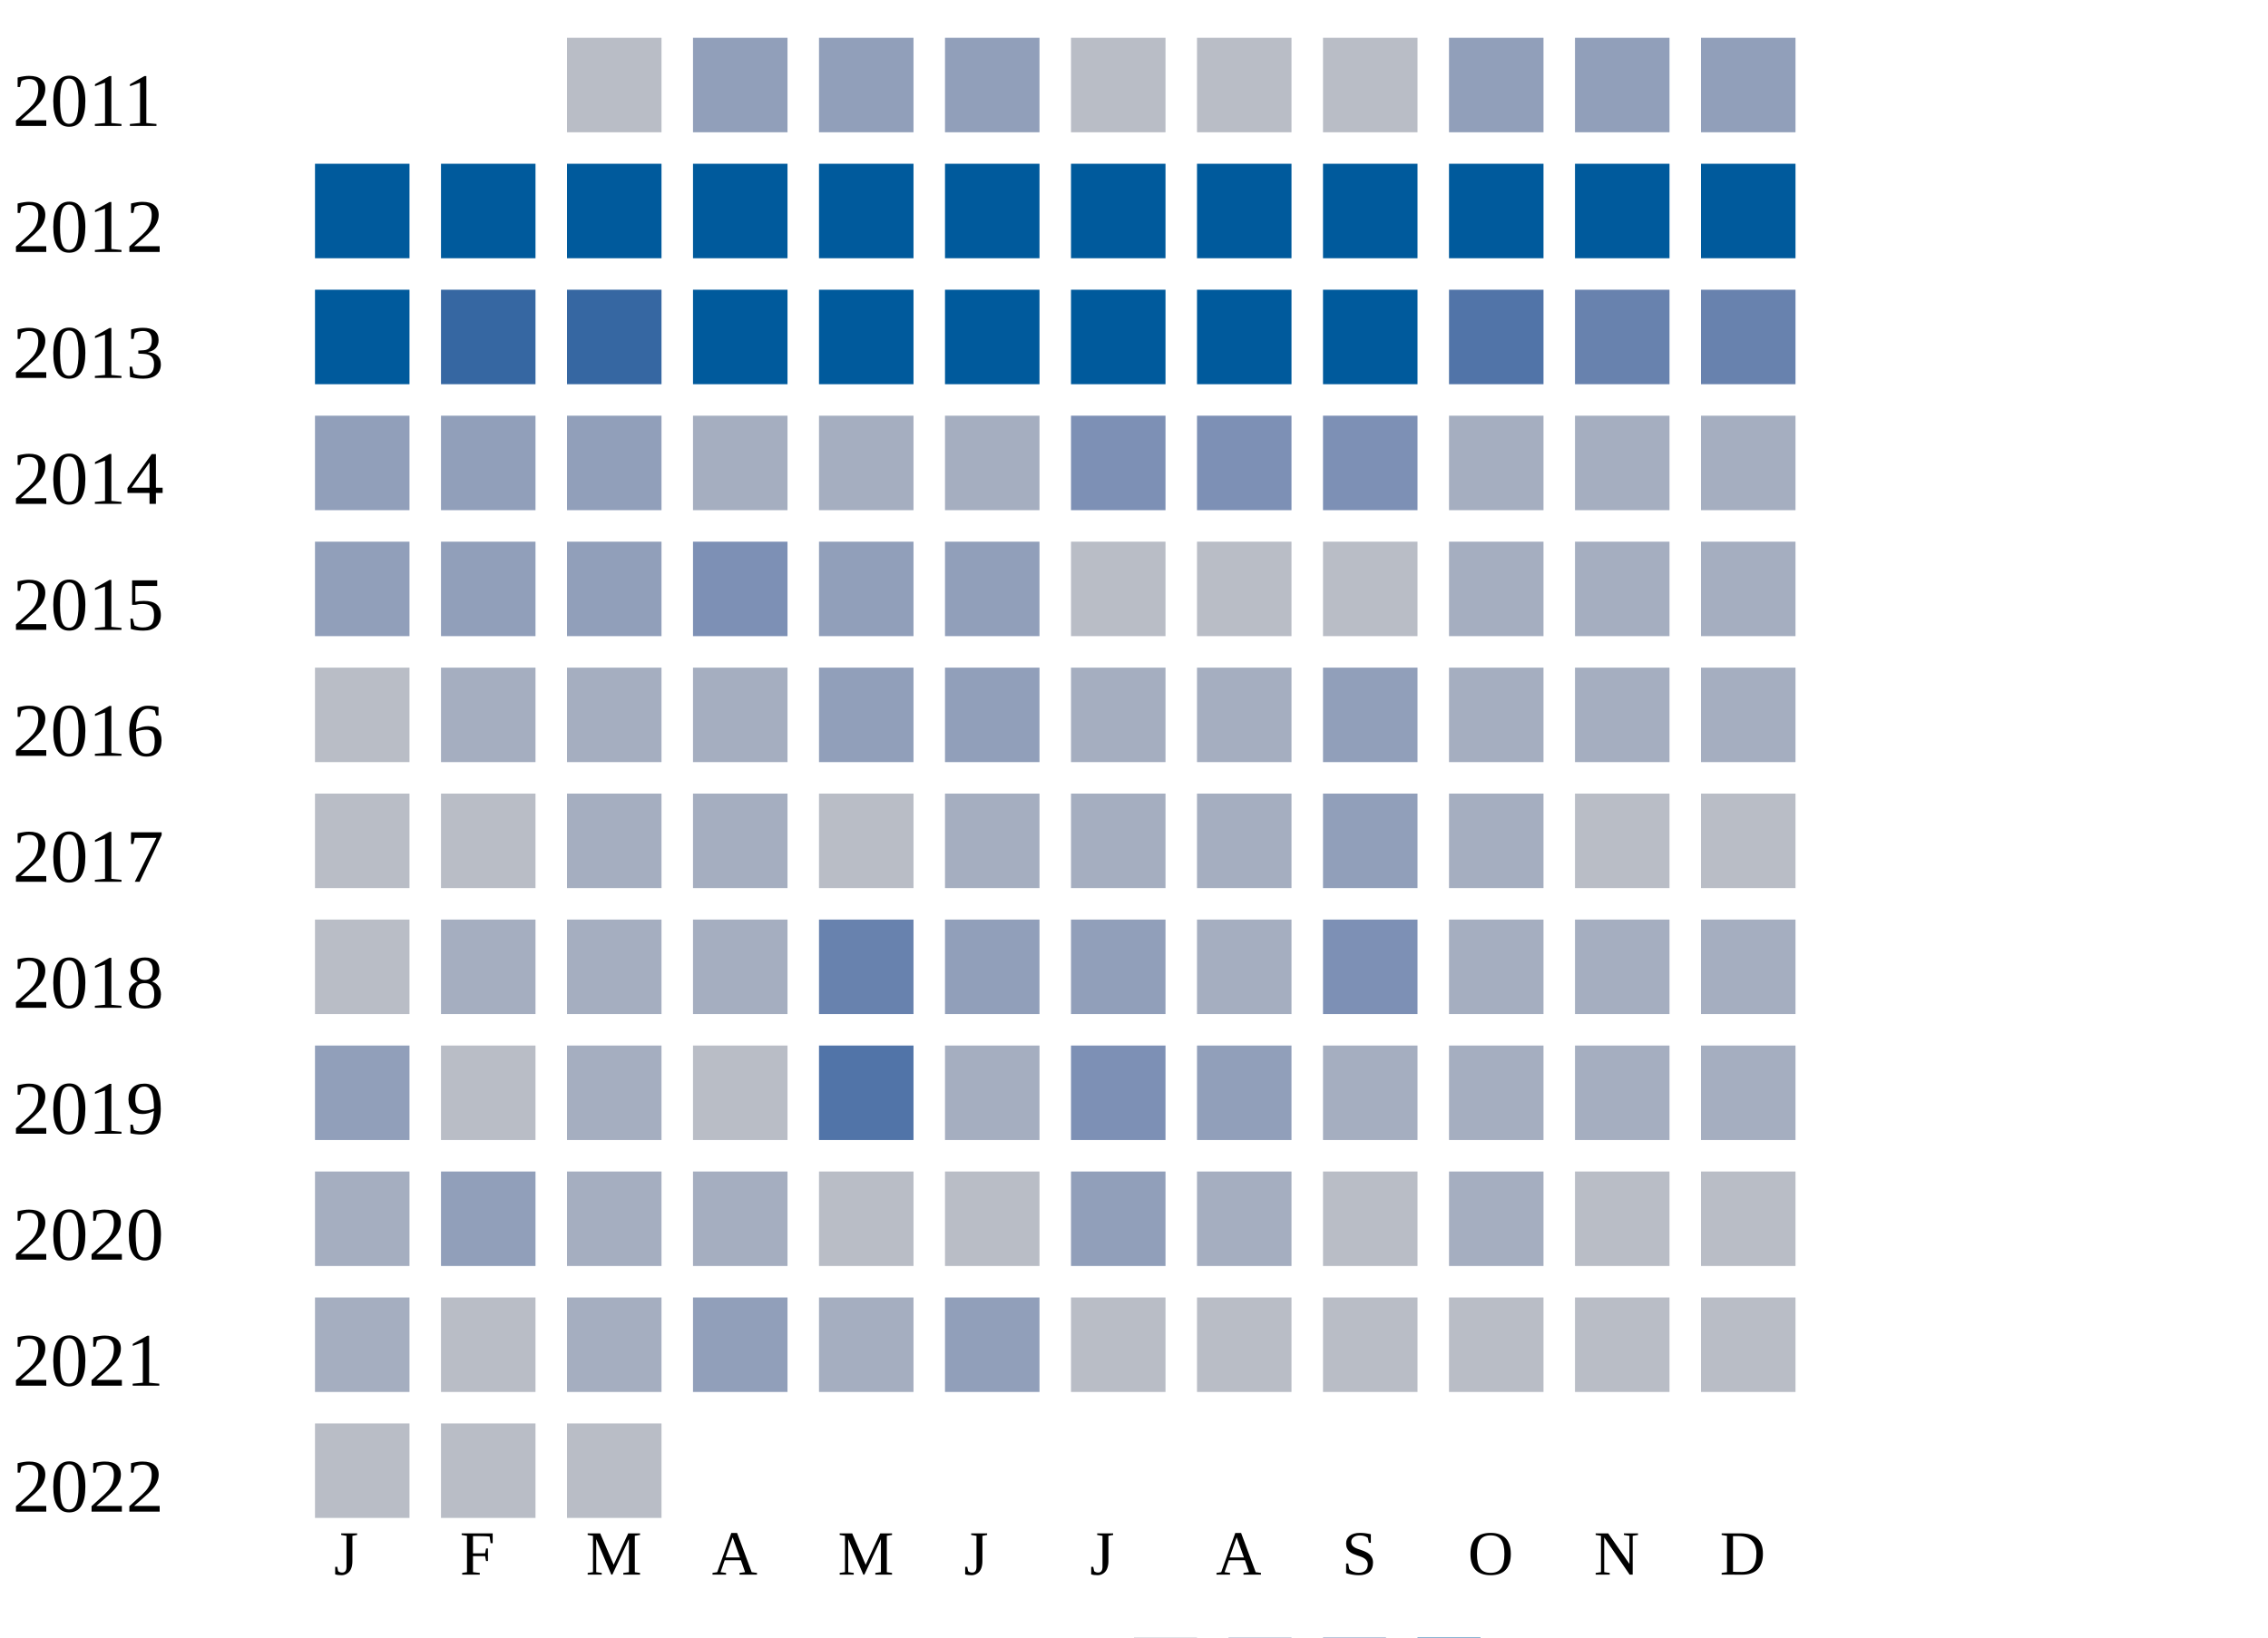
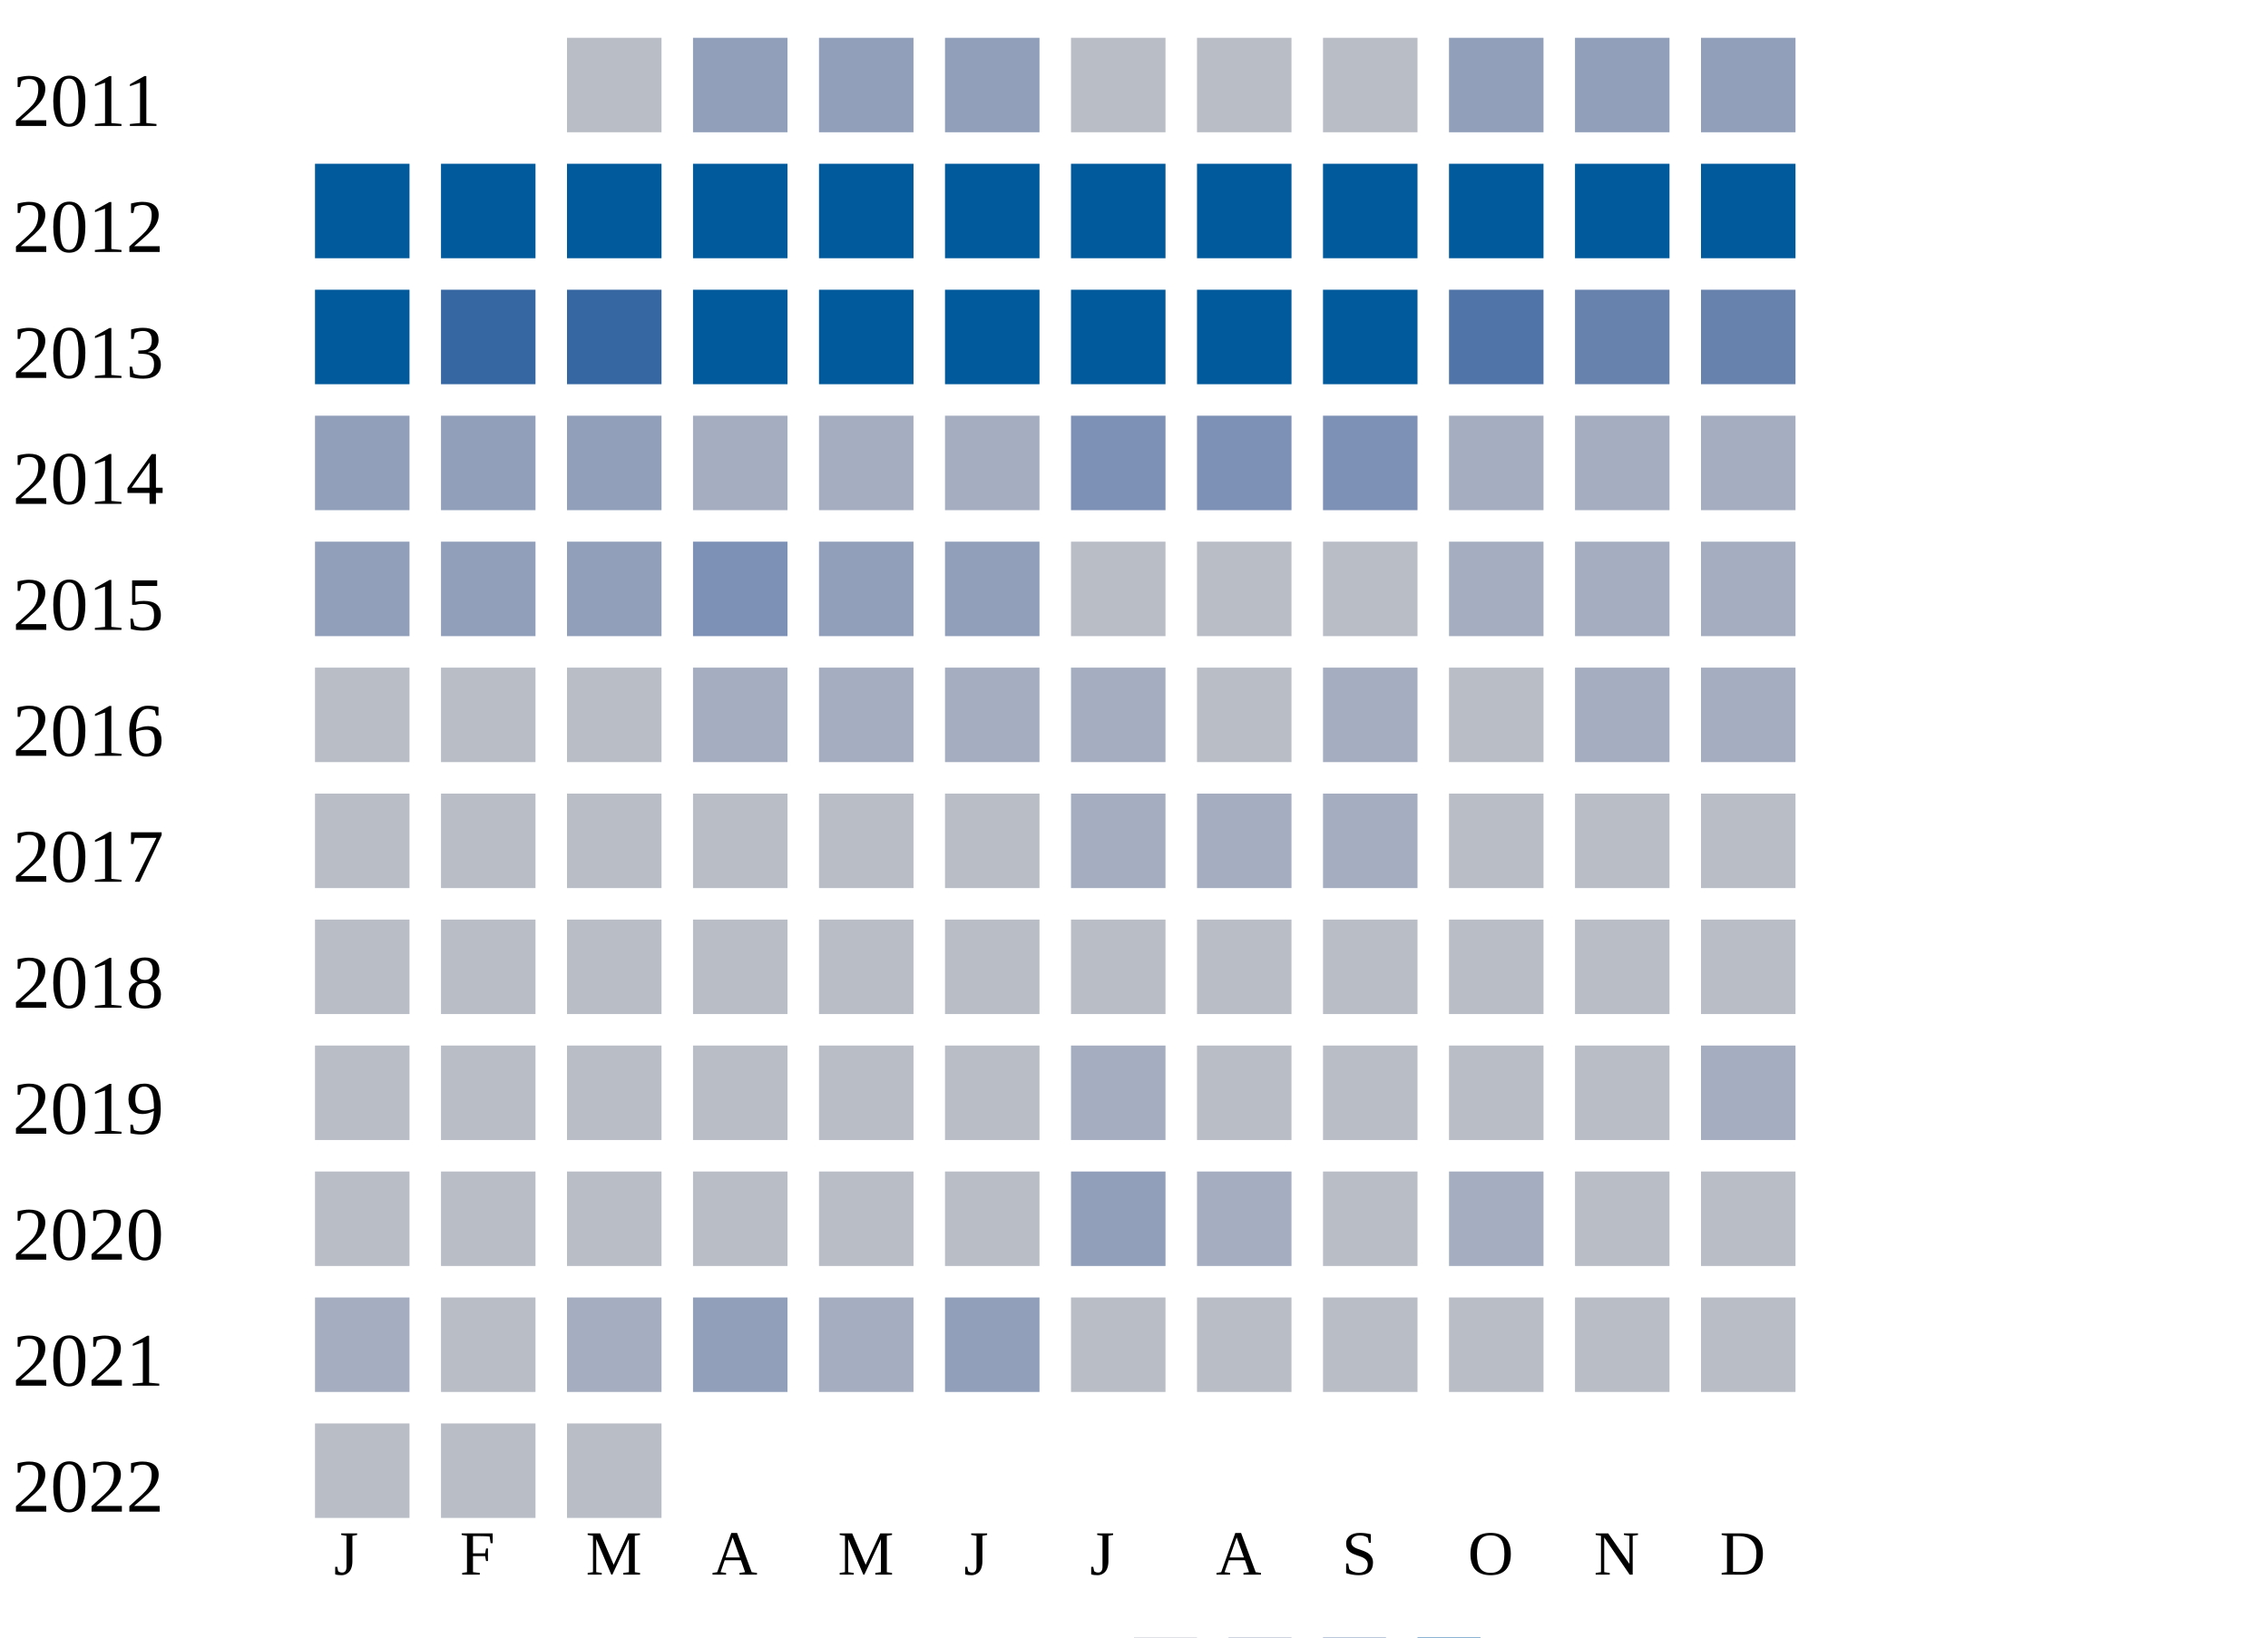
<svg xmlns="http://www.w3.org/2000/svg" width="360" height="260">
  <g transform="translate(0 0)">
    <text x="2" y="20">2011</text>
    <rect x="90" y="6" width="15" height="15" fill="#b9bdc6" />
    <rect x="110" y="6" width="15" height="15" fill="#919fba" />
    <rect x="130" y="6" width="15" height="15" fill="#919fba" />
    <rect x="150" y="6" width="15" height="15" fill="#919fba" />
    <rect x="170" y="6" width="15" height="15" fill="#b9bdc6" />
    <rect x="190" y="6" width="15" height="15" fill="#b9bdc6" />
    <rect x="210" y="6" width="15" height="15" fill="#b9bdc6" />
    <rect x="230" y="6" width="15" height="15" fill="#919fba" />
    <rect x="250" y="6" width="15" height="15" fill="#919fba" />
    <rect x="270" y="6" width="15" height="15" fill="#919fba" />
  </g>
  <g transform="translate(0 20)">
    <text x="2" y="20">2012</text>
    <rect x="50" y="6" width="15" height="15" fill="#005a9c" />
    <rect x="70" y="6" width="15" height="15" fill="#005a9c" />
    <rect x="90" y="6" width="15" height="15" fill="#005a9c" />
    <rect x="110" y="6" width="15" height="15" fill="#005a9c" />
    <rect x="130" y="6" width="15" height="15" fill="#005a9c" />
    <rect x="150" y="6" width="15" height="15" fill="#005a9c" />
    <rect x="170" y="6" width="15" height="15" fill="#005a9c" />
    <rect x="190" y="6" width="15" height="15" fill="#005a9c" />
    <rect x="210" y="6" width="15" height="15" fill="#005a9c" />
    <rect x="230" y="6" width="15" height="15" fill="#005a9c" />
    <rect x="250" y="6" width="15" height="15" fill="#005a9c" />
    <rect x="270" y="6" width="15" height="15" fill="#005a9c" />
  </g>
  <g transform="translate(0 40)">
    <text x="2" y="20">2013</text>
    <rect x="50" y="6" width="15" height="15" fill="#005a9c" />
    <rect x="70" y="6" width="15" height="15" fill="#3667a2" />
    <rect x="90" y="6" width="15" height="15" fill="#3667a2" />
    <rect x="110" y="6" width="15" height="15" fill="#005a9c" />
    <rect x="130" y="6" width="15" height="15" fill="#005a9c" />
    <rect x="150" y="6" width="15" height="15" fill="#005a9c" />
    <rect x="170" y="6" width="15" height="15" fill="#005a9c" />
    <rect x="190" y="6" width="15" height="15" fill="#005a9c" />
    <rect x="210" y="6" width="15" height="15" fill="#005a9c" />
    <rect x="230" y="6" width="15" height="15" fill="#5174a8" />
    <rect x="250" y="6" width="15" height="15" fill="#6882ae" />
    <rect x="270" y="6" width="15" height="15" fill="#6882ae" />
  </g>
  <g transform="translate(0 60)">
    <text x="2" y="20">2014</text>
    <rect x="50" y="6" width="15" height="15" fill="#919fba" />
    <rect x="70" y="6" width="15" height="15" fill="#919fba" />
    <rect x="90" y="6" width="15" height="15" fill="#919fba" />
    <rect x="110" y="6" width="15" height="15" fill="#a5aec0" />
    <rect x="130" y="6" width="15" height="15" fill="#a5aec0" />
    <rect x="150" y="6" width="15" height="15" fill="#a5aec0" />
    <rect x="170" y="6" width="15" height="15" fill="#7d90b5" />
    <rect x="190" y="6" width="15" height="15" fill="#7d90b5" />
    <rect x="210" y="6" width="15" height="15" fill="#7d90b5" />
    <rect x="230" y="6" width="15" height="15" fill="#a5aec0" />
    <rect x="250" y="6" width="15" height="15" fill="#a5aec0" />
    <rect x="270" y="6" width="15" height="15" fill="#a5aec0" />
  </g>
  <g transform="translate(0 80)">
    <text x="2" y="20">2015</text>
    <rect x="50" y="6" width="15" height="15" fill="#919fba" />
    <rect x="70" y="6" width="15" height="15" fill="#919fba" />
    <rect x="90" y="6" width="15" height="15" fill="#919fba" />
    <rect x="110" y="6" width="15" height="15" fill="#7d90b5" />
    <rect x="130" y="6" width="15" height="15" fill="#919fba" />
    <rect x="150" y="6" width="15" height="15" fill="#919fba" />
    <rect x="170" y="6" width="15" height="15" fill="#b9bdc6" />
    <rect x="190" y="6" width="15" height="15" fill="#b9bdc6" />
    <rect x="210" y="6" width="15" height="15" fill="#b9bdc6" />
    <rect x="230" y="6" width="15" height="15" fill="#a5aec0" />
    <rect x="250" y="6" width="15" height="15" fill="#a5aec0" />
    <rect x="270" y="6" width="15" height="15" fill="#a5aec0" />
  </g>
  <g transform="translate(0 100)">
    <text x="2" y="20">2016</text>
    <rect x="50" y="6" width="15" height="15" fill="#b9bdc6" />
-     <rect x="70" y="6" width="15" height="15" fill="#a5aec0" />
-     <rect x="90" y="6" width="15" height="15" fill="#a5aec0" />
+     <rect x="70" y="6" width="15" height="15" fill="#b9bdc6" />
+     <rect x="90" y="6" width="15" height="15" fill="#b9bdc6" />
    <rect x="110" y="6" width="15" height="15" fill="#a5aec0" />
-     <rect x="130" y="6" width="15" height="15" fill="#919fba" />
-     <rect x="150" y="6" width="15" height="15" fill="#919fba" />
+     <rect x="130" y="6" width="15" height="15" fill="#a5aec0" />
+     <rect x="150" y="6" width="15" height="15" fill="#a5aec0" />
    <rect x="170" y="6" width="15" height="15" fill="#a5aec0" />
-     <rect x="190" y="6" width="15" height="15" fill="#a5aec0" />
-     <rect x="210" y="6" width="15" height="15" fill="#919fba" />
-     <rect x="230" y="6" width="15" height="15" fill="#a5aec0" />
+     <rect x="190" y="6" width="15" height="15" fill="#b9bdc6" />
+     <rect x="210" y="6" width="15" height="15" fill="#a5aec0" />
+     <rect x="230" y="6" width="15" height="15" fill="#b9bdc6" />
    <rect x="250" y="6" width="15" height="15" fill="#a5aec0" />
    <rect x="270" y="6" width="15" height="15" fill="#a5aec0" />
  </g>
  <g transform="translate(0 120)">
    <text x="2" y="20">2017</text>
    <rect x="50" y="6" width="15" height="15" fill="#b9bdc6" />
    <rect x="70" y="6" width="15" height="15" fill="#b9bdc6" />
-     <rect x="90" y="6" width="15" height="15" fill="#a5aec0" />
-     <rect x="110" y="6" width="15" height="15" fill="#a5aec0" />
+     <rect x="90" y="6" width="15" height="15" fill="#b9bdc6" />
+     <rect x="110" y="6" width="15" height="15" fill="#b9bdc6" />
    <rect x="130" y="6" width="15" height="15" fill="#b9bdc6" />
-     <rect x="150" y="6" width="15" height="15" fill="#a5aec0" />
+     <rect x="150" y="6" width="15" height="15" fill="#b9bdc6" />
    <rect x="170" y="6" width="15" height="15" fill="#a5aec0" />
    <rect x="190" y="6" width="15" height="15" fill="#a5aec0" />
-     <rect x="210" y="6" width="15" height="15" fill="#919fba" />
-     <rect x="230" y="6" width="15" height="15" fill="#a5aec0" />
+     <rect x="210" y="6" width="15" height="15" fill="#a5aec0" />
+     <rect x="230" y="6" width="15" height="15" fill="#b9bdc6" />
    <rect x="250" y="6" width="15" height="15" fill="#b9bdc6" />
    <rect x="270" y="6" width="15" height="15" fill="#b9bdc6" />
  </g>
  <g transform="translate(0 140)">
    <text x="2" y="20">2018</text>
    <rect x="50" y="6" width="15" height="15" fill="#b9bdc6" />
-     <rect x="70" y="6" width="15" height="15" fill="#a5aec0" />
-     <rect x="90" y="6" width="15" height="15" fill="#a5aec0" />
-     <rect x="110" y="6" width="15" height="15" fill="#a5aec0" />
-     <rect x="130" y="6" width="15" height="15" fill="#6882ae" />
-     <rect x="150" y="6" width="15" height="15" fill="#919fba" />
-     <rect x="170" y="6" width="15" height="15" fill="#919fba" />
-     <rect x="190" y="6" width="15" height="15" fill="#a5aec0" />
-     <rect x="210" y="6" width="15" height="15" fill="#7d90b5" />
-     <rect x="230" y="6" width="15" height="15" fill="#a5aec0" />
-     <rect x="250" y="6" width="15" height="15" fill="#a5aec0" />
-     <rect x="270" y="6" width="15" height="15" fill="#a5aec0" />
+     <rect x="70" y="6" width="15" height="15" fill="#b9bdc6" />
+     <rect x="90" y="6" width="15" height="15" fill="#b9bdc6" />
+     <rect x="110" y="6" width="15" height="15" fill="#b9bdc6" />
+     <rect x="130" y="6" width="15" height="15" fill="#b9bdc6" />
+     <rect x="150" y="6" width="15" height="15" fill="#b9bdc6" />
+     <rect x="170" y="6" width="15" height="15" fill="#b9bdc6" />
+     <rect x="190" y="6" width="15" height="15" fill="#b9bdc6" />
+     <rect x="210" y="6" width="15" height="15" fill="#b9bdc6" />
+     <rect x="230" y="6" width="15" height="15" fill="#b9bdc6" />
+     <rect x="250" y="6" width="15" height="15" fill="#b9bdc6" />
+     <rect x="270" y="6" width="15" height="15" fill="#b9bdc6" />
  </g>
  <g transform="translate(0 160)">
    <text x="2" y="20">2019</text>
-     <rect x="50" y="6" width="15" height="15" fill="#919fba" />
+     <rect x="50" y="6" width="15" height="15" fill="#b9bdc6" />
    <rect x="70" y="6" width="15" height="15" fill="#b9bdc6" />
-     <rect x="90" y="6" width="15" height="15" fill="#a5aec0" />
+     <rect x="90" y="6" width="15" height="15" fill="#b9bdc6" />
    <rect x="110" y="6" width="15" height="15" fill="#b9bdc6" />
-     <rect x="130" y="6" width="15" height="15" fill="#5174a8" />
-     <rect x="150" y="6" width="15" height="15" fill="#a5aec0" />
-     <rect x="170" y="6" width="15" height="15" fill="#7d90b5" />
-     <rect x="190" y="6" width="15" height="15" fill="#919fba" />
-     <rect x="210" y="6" width="15" height="15" fill="#a5aec0" />
-     <rect x="230" y="6" width="15" height="15" fill="#a5aec0" />
-     <rect x="250" y="6" width="15" height="15" fill="#a5aec0" />
+     <rect x="130" y="6" width="15" height="15" fill="#b9bdc6" />
+     <rect x="150" y="6" width="15" height="15" fill="#b9bdc6" />
+     <rect x="170" y="6" width="15" height="15" fill="#a5aec0" />
+     <rect x="190" y="6" width="15" height="15" fill="#b9bdc6" />
+     <rect x="210" y="6" width="15" height="15" fill="#b9bdc6" />
+     <rect x="230" y="6" width="15" height="15" fill="#b9bdc6" />
+     <rect x="250" y="6" width="15" height="15" fill="#b9bdc6" />
    <rect x="270" y="6" width="15" height="15" fill="#a5aec0" />
  </g>
  <g transform="translate(0 180)">
    <text x="2" y="20">2020</text>
-     <rect x="50" y="6" width="15" height="15" fill="#a5aec0" />
-     <rect x="70" y="6" width="15" height="15" fill="#919fba" />
-     <rect x="90" y="6" width="15" height="15" fill="#a5aec0" />
-     <rect x="110" y="6" width="15" height="15" fill="#a5aec0" />
+     <rect x="50" y="6" width="15" height="15" fill="#b9bdc6" />
+     <rect x="70" y="6" width="15" height="15" fill="#b9bdc6" />
+     <rect x="90" y="6" width="15" height="15" fill="#b9bdc6" />
+     <rect x="110" y="6" width="15" height="15" fill="#b9bdc6" />
    <rect x="130" y="6" width="15" height="15" fill="#b9bdc6" />
    <rect x="150" y="6" width="15" height="15" fill="#b9bdc6" />
    <rect x="170" y="6" width="15" height="15" fill="#919fba" />
    <rect x="190" y="6" width="15" height="15" fill="#a5aec0" />
    <rect x="210" y="6" width="15" height="15" fill="#b9bdc6" />
    <rect x="230" y="6" width="15" height="15" fill="#a5aec0" />
    <rect x="250" y="6" width="15" height="15" fill="#b9bdc6" />
    <rect x="270" y="6" width="15" height="15" fill="#b9bdc6" />
  </g>
  <g transform="translate(0 200)">
    <text x="2" y="20">2021</text>
    <rect x="50" y="6" width="15" height="15" fill="#a5aec0" />
    <rect x="70" y="6" width="15" height="15" fill="#b9bdc6" />
    <rect x="90" y="6" width="15" height="15" fill="#a5aec0" />
    <rect x="110" y="6" width="15" height="15" fill="#919fba" />
    <rect x="130" y="6" width="15" height="15" fill="#a5aec0" />
    <rect x="150" y="6" width="15" height="15" fill="#919fba" />
    <rect x="170" y="6" width="15" height="15" fill="#b9bdc6" />
    <rect x="190" y="6" width="15" height="15" fill="#b9bdc6" />
    <rect x="210" y="6" width="15" height="15" fill="#b9bdc6" />
    <rect x="230" y="6" width="15" height="15" fill="#b9bdc6" />
    <rect x="250" y="6" width="15" height="15" fill="#b9bdc6" />
    <rect x="270" y="6" width="15" height="15" fill="#b9bdc6" />
  </g>
  <g transform="translate(0 220)">
    <text x="2" y="20">2022</text>
    <rect x="50" y="6" width="15" height="15" fill="#b9bdc6" />
    <rect x="70" y="6" width="15" height="15" fill="#b9bdc6" />
    <rect x="90" y="6" width="15" height="15" fill="#b9bdc6" />
  </g>
  <text style="font-size: 10px; text-align: center" x="53" y="250">J</text>
  <text style="font-size: 10px; text-align: center" x="73" y="250">F</text>
  <text style="font-size: 10px; text-align: center" x="93" y="250">M</text>
  <text style="font-size: 10px; text-align: center" x="113" y="250">A</text>
  <text style="font-size: 10px; text-align: center" x="133" y="250">M</text>
  <text style="font-size: 10px; text-align: center" x="153" y="250">J</text>
  <text style="font-size: 10px; text-align: center" x="173" y="250">J</text>
  <text style="font-size: 10px; text-align: center" x="193" y="250">A</text>
  <text style="font-size: 10px; text-align: center" x="213" y="250">S</text>
  <text style="font-size: 10px; text-align: center" x="233" y="250">O</text>
  <text style="font-size: 10px; text-align: center" x="253" y="250">N</text>
  <text style="font-size: 10px; text-align: center" x="273" y="250">D</text>
  <text style="font-size: 10px;" x="155" y="269">Less</text>
  <rect fill="#b9bdc6" width="10" height="10" x="180" y="260" />
  <rect fill="#919fba" width="10" height="10" x="195" y="260" />
  <rect fill="#6882ae" width="10" height="10" x="210" y="260" />
  <rect fill="#005a9c" width="10" height="10" x="225" y="260" />
  <text x="240" y="269" style="font-size: 10px;">More</text>
</svg>
